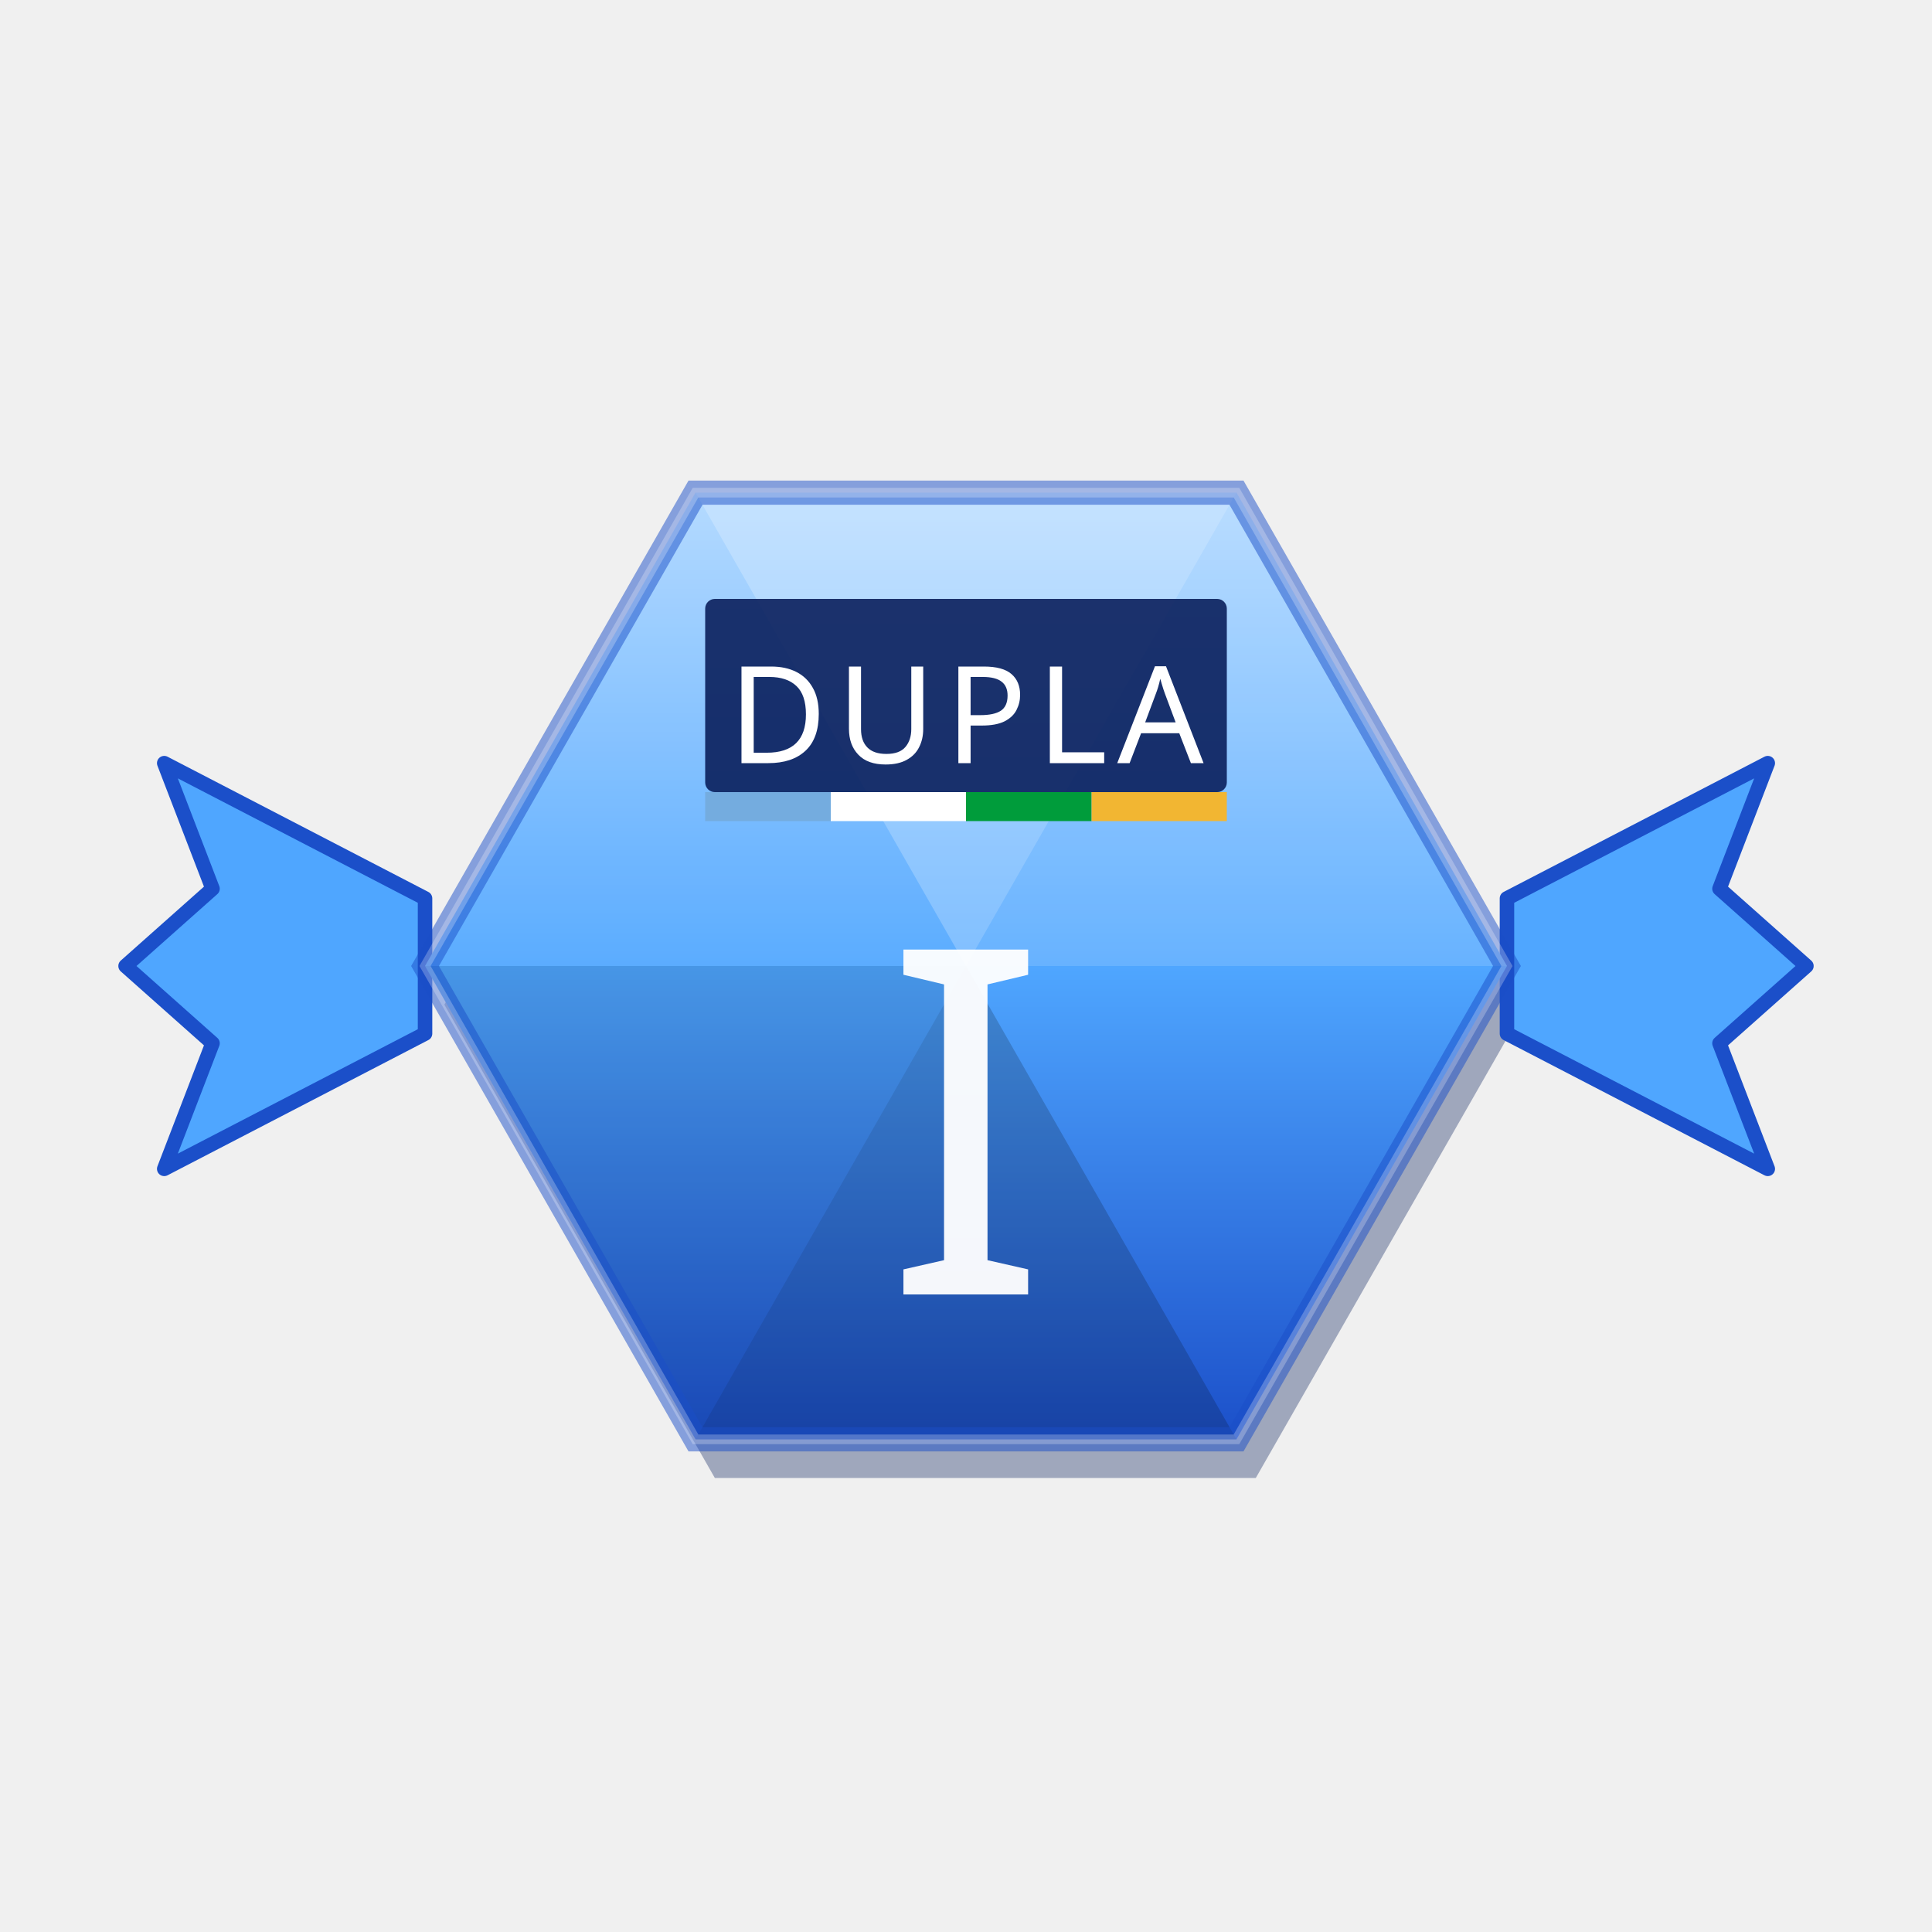
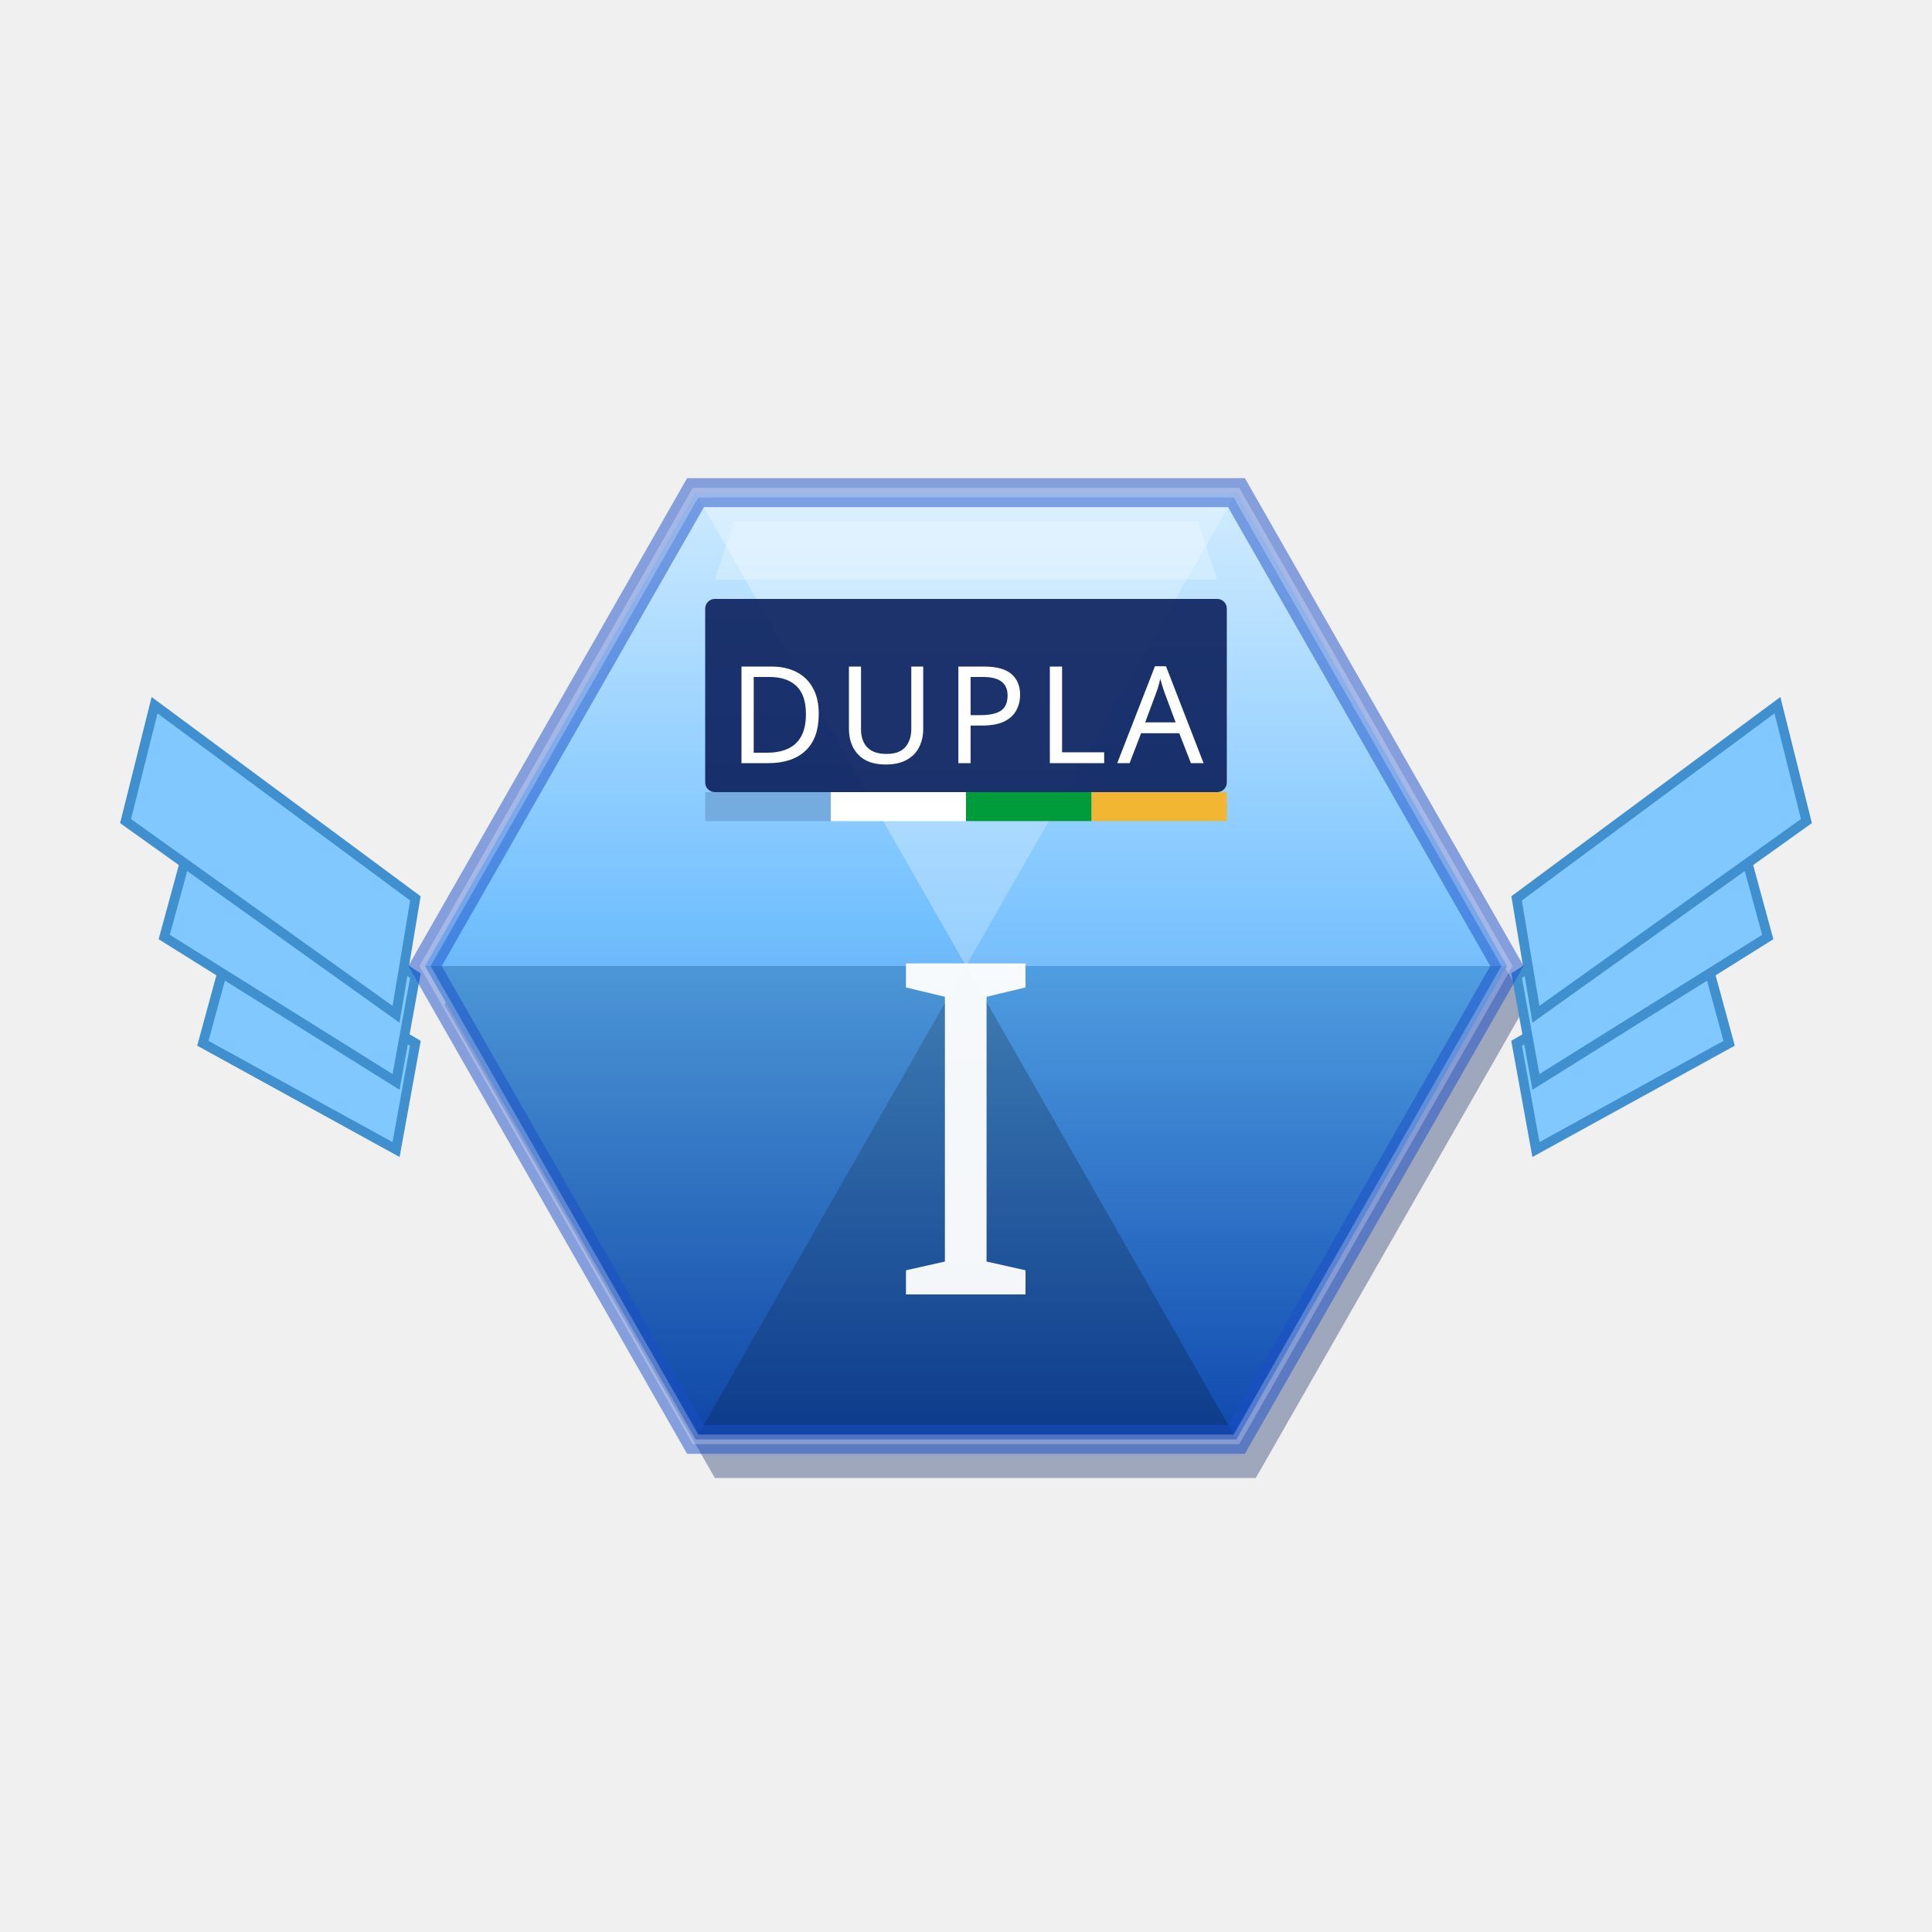
<svg xmlns="http://www.w3.org/2000/svg" viewBox="0 0 200 200" width="200" height="200">
  <defs>
    <linearGradient id="g" x1="0" y1="0" x2="0" y2="1">
-       <stop offset="0" stop-color="#B0D8FF" />
-       <stop offset=".5" stop-color="#4FA6FF" />
-       <stop offset="1" stop-color="#1B4FC9" />
+       <stop offset="0" stop-color="#C8E8FF" />
+       <stop offset=".45" stop-color="#60B8FF" />
+       <stop offset="1" stop-color="#1050C0" />
    </linearGradient>
  </defs>
  <path d="M128 51 L156 100 L128 149 L72 149 L44 100 L72 51 Z" fill="#0A1F5C" transform="translate(2 4)" opacity=".35" />
-   <path d="M156 93 L183 79 L178 92 L187 100 L178 108 L183 121 L156 107 Z" fill="#4FA6FF" stroke="#1B4FC9" stroke-width="1.5" stroke-linejoin="round" />
-   <path d="M44 93 L17 79 L22 92 L13 100 L22 108 L17 121 L44 107 Z" fill="#4FA6FF" stroke="#1B4FC9" stroke-width="1.5" stroke-linejoin="round" />
+   <path d="M157 108 L176 97 L179 108 L159 119 Z" fill="#80C8FF" stroke="#4090D0" stroke-width="1" />
+   <path d="M157 101 L180 86 L183 97 L159 112 Z" fill="#80C8FF" stroke="#4090D0" stroke-width="1" />
+   <path d="M157 93 L184 73 L187 85 L159 105 Z" fill="#80C8FF" stroke="#4090D0" stroke-width="1" />
+   <path d="M43 108 L24 97 L21 108 L41 119 Z" fill="#80C8FF" stroke="#4090D0" stroke-width="1" />
+   <path d="M43 101 L20 86 L17 97 L41 112 Z" fill="#80C8FF" stroke="#4090D0" stroke-width="1" />
+   <path d="M43 93 L16 73 L13 85 L41 105 Z" fill="#80C8FF" stroke="#4090D0" stroke-width="1" />
  <path d="M128 51 L156 100 L128 149 L72 149 L44 100 L72 51 Z" fill="url(#g)" />
-   <path d="M72 51 L128 51 L100 100 Z" fill="#FFF" opacity=".28" />
-   <path d="M128 51 L156 100 L100 100 Z" fill="#FFF" opacity=".14" />
-   <path d="M72 51 L44 100 L100 100 Z" fill="#FFF" opacity=".07" />
-   <path d="M72 149 L128 149 L100 100 Z" fill="#000" opacity=".18" />
-   <path d="M44 100 L72 149 L100 100 Z" fill="#000" opacity=".1" />
-   <path d="M128 51 L156 100 L128 149 L72 149 L44 100 L72 51 Z" fill="none" stroke="#1B4FC9" stroke-width="2.5" stroke-opacity=".5" />
+   <path d="M72 51 L128 51 L100 100 Z" fill="#FFF" opacity=".38" />
+   <path d="M128 51 L156 100 L100 100 Z" fill="#FFF" opacity=".18" />
+   <path d="M44 100 L72 51 L100 100 Z" fill="#FFF" opacity=".12" />
+   <path d="M72 149 L128 149 L100 100 Z" fill="#000" opacity=".28" />
+   <path d="M44 100 L72 149 L100 100 Z" fill="#000" opacity=".14" />
+   <path d="M156 100 L128 149 L100 100 Z" fill="#000" opacity=".10" />
+   <path d="M76 54 L124 54 L126 60 L74 60 Z" fill="#FFF" opacity=".25" />
+   <path d="M128 51 L156 100 L128 149 L72 149 L44 100 L72 51 Z" fill="none" stroke="#1B4FC9" stroke-width="3" stroke-opacity=".5" />
  <path d="M128 51 L156 100 L128 149 L72 149 L44 100 L72 51 Z" fill="none" stroke="#FFF" stroke-width="1" stroke-opacity=".25" />
  <g transform="translate(100 72)">
    <rect x="-27" y="-10" width="54" height="20" rx="1" fill="#0A1F5C" opacity=".9" />
    <text x="0" y="7" text-anchor="middle" font-family="Bebas Neue, sans-serif" font-size="14" letter-spacing="1" fill="#FFF">DUPLA</text>
    <rect x="-27" y="10" width="13" height="3" fill="#74ACDF" />
    <rect x="-14" y="10" width="14" height="3" fill="#FFF" />
    <rect x="0" y="10" width="13" height="3" fill="#009C3B" />
    <rect x="13" y="10" width="14" height="3" fill="#F2B632" />
  </g>
-   <text x="100" y="134" text-anchor="middle" font-family="Bebas Neue, sans-serif" font-size="50" fill="#FFF" opacity=".95">I</text>
+   <text x="100" y="134" text-anchor="middle" font-family="Bebas Neue, sans-serif" font-size="48" fill="#FFF" opacity=".95">I</text>
</svg>
